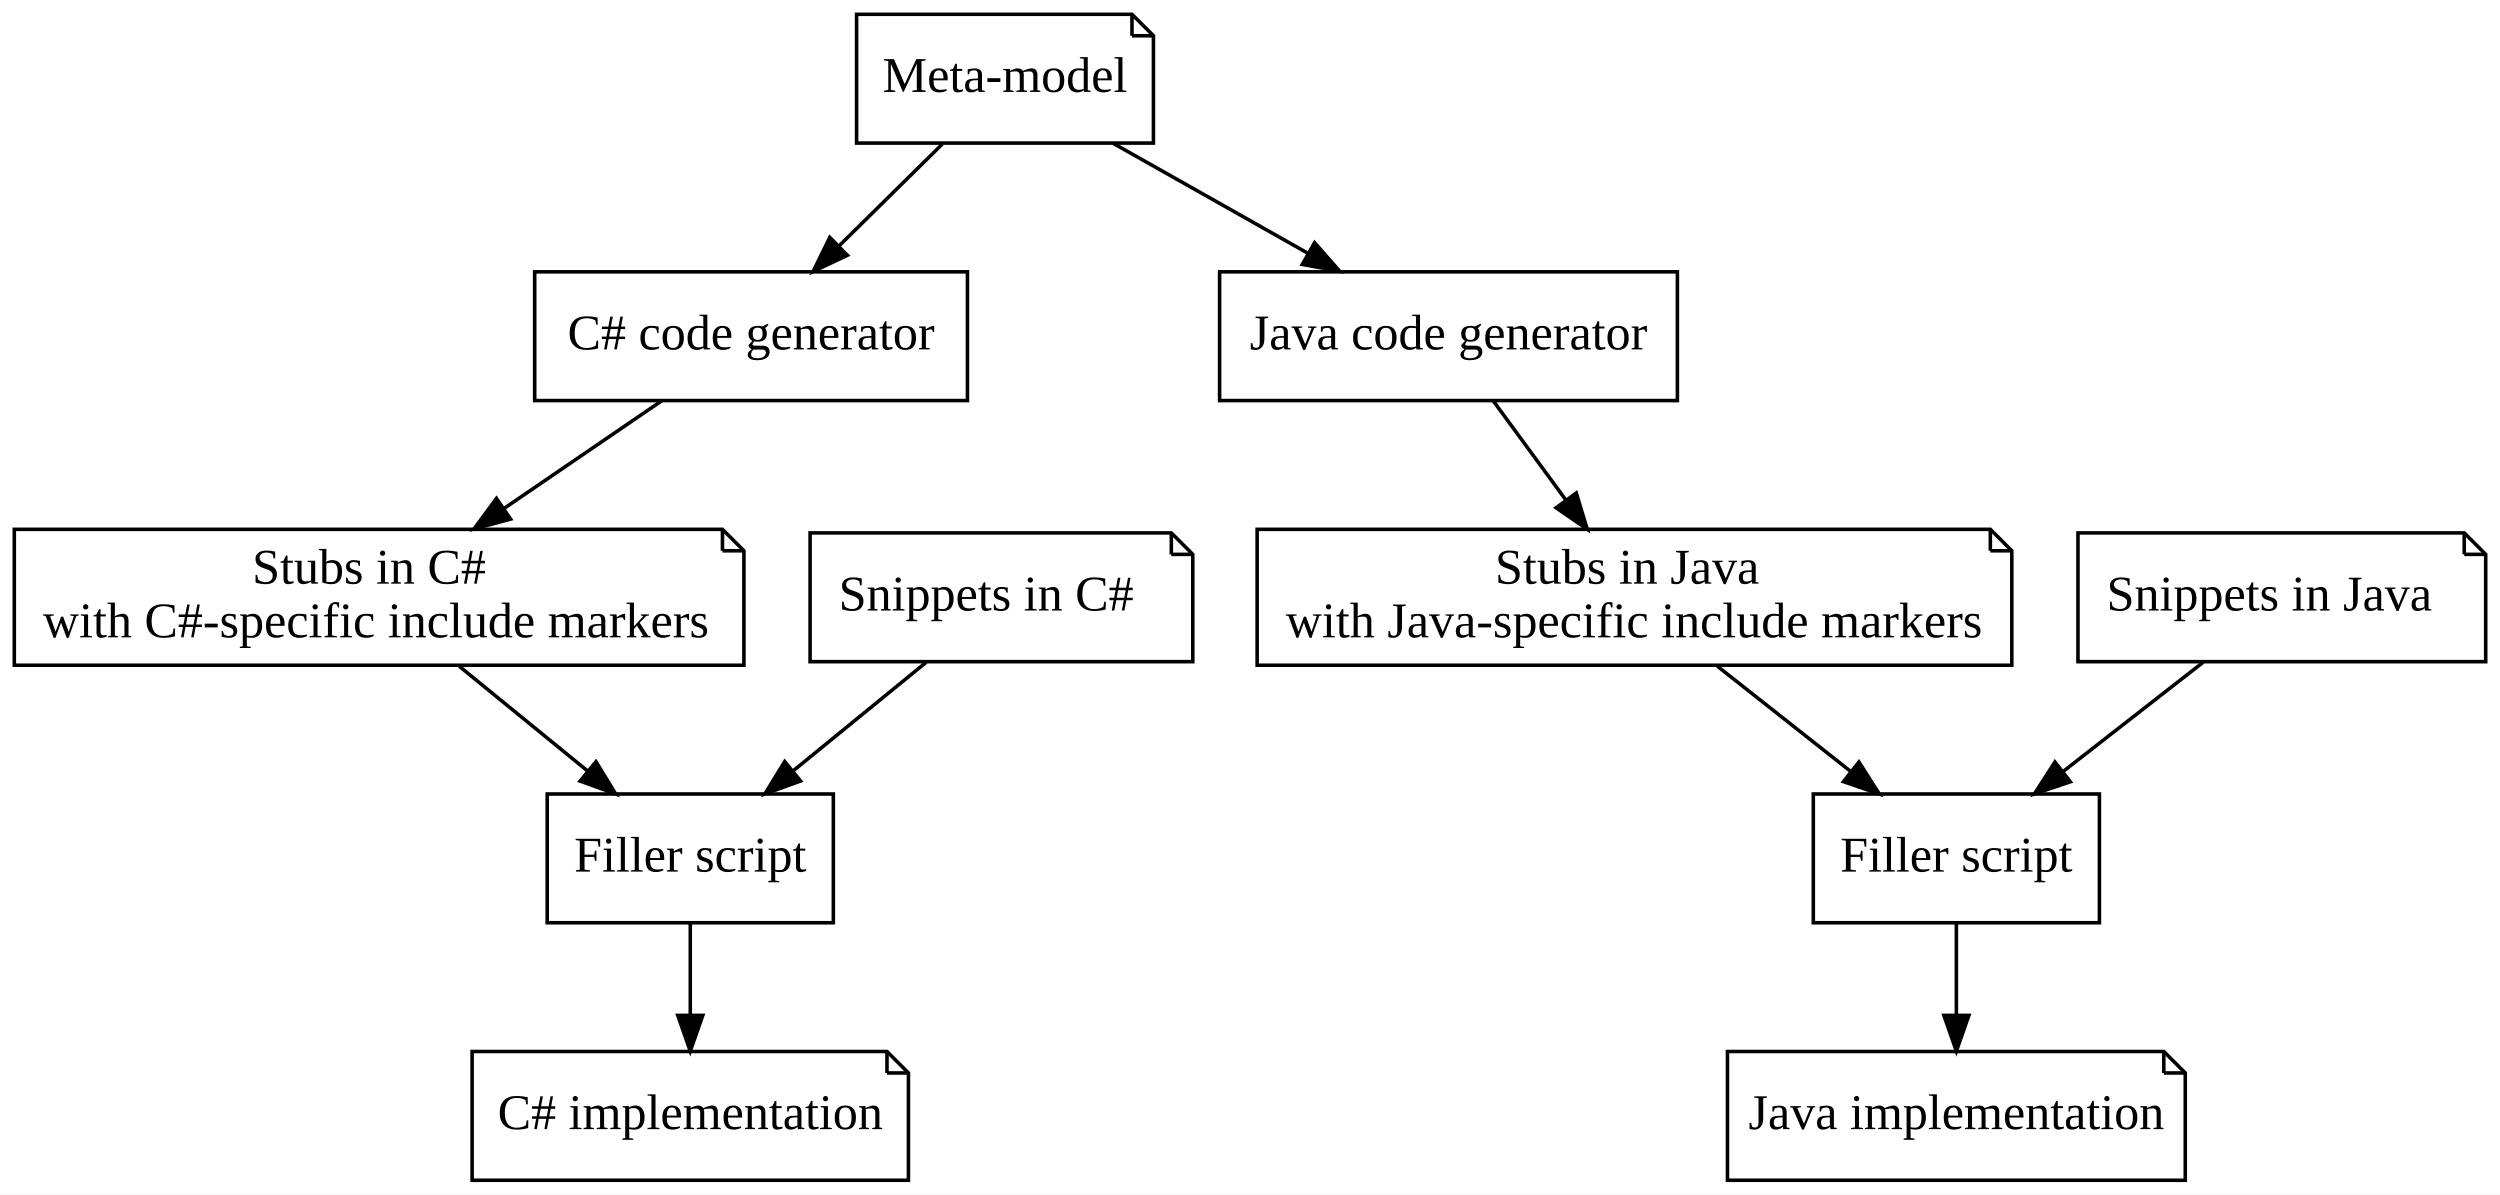
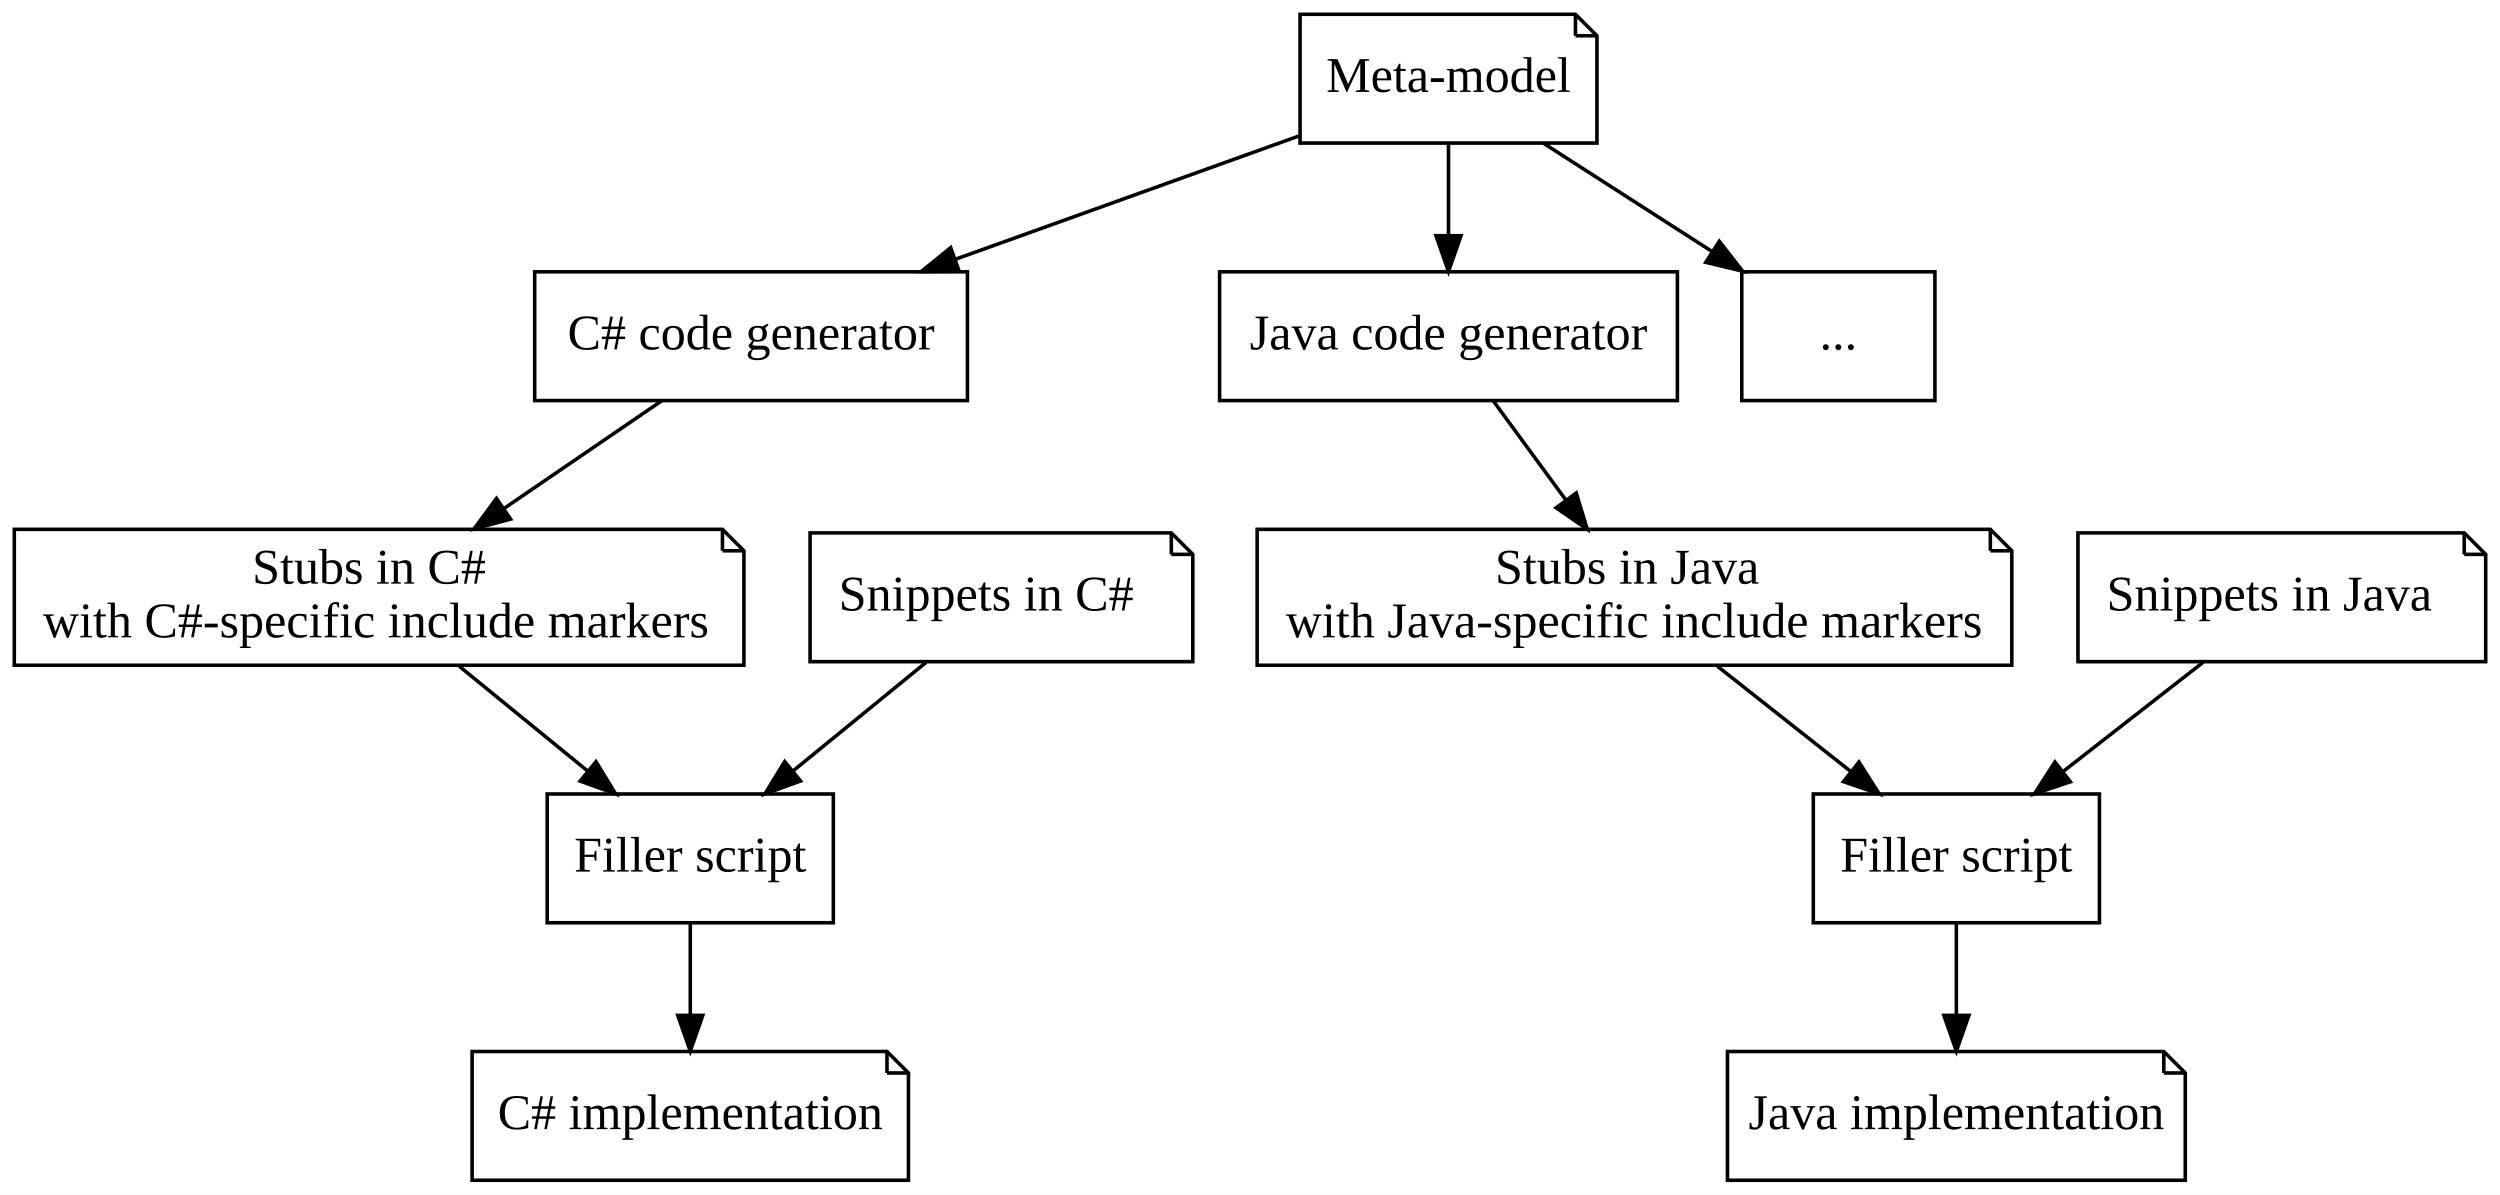
<svg xmlns="http://www.w3.org/2000/svg" width="699pt" height="334pt" viewBox="0.00 0.00 699.00 334.00">
  <g id="graph0" class="graph" transform="scale(1 1) rotate(0) translate(4 330)">
    <polygon fill="white" stroke="transparent" points="-4,4 -4,-330 695,-330 695,4 -4,4" />
    <g id="node1" class="node">
-       <polygon fill="none" stroke="black" points="312.5,-326 235.5,-326 235.5,-290 318.5,-290 318.5,-320 312.5,-326" />
-       <polyline fill="none" stroke="black" points="312.5,-326 312.5,-320 " />
-       <polyline fill="none" stroke="black" points="318.5,-320 312.5,-320 " />
-       <text text-anchor="middle" x="277" y="-304.3" font-family="Times New Roman,serif" font-size="14.00">Meta-model</text>
+       <polygon fill="none" stroke="black" points="436.5,-326 359.5,-326 359.5,-290 442.5,-290 442.5,-320 436.5,-326" />
+       <polyline fill="none" stroke="black" points="436.5,-326 436.5,-320 " />
+       <polyline fill="none" stroke="black" points="442.5,-320 436.5,-320 " />
+       <text text-anchor="middle" x="401" y="-304.3" font-family="Times New Roman,serif" font-size="14.00">Meta-model</text>
    </g>
    <g id="node2" class="node">
      <polygon fill="none" stroke="black" points="266.5,-254 145.5,-254 145.5,-218 266.5,-218 266.5,-254" />
      <text text-anchor="middle" x="206" y="-232.3" font-family="Times New Roman,serif" font-size="14.00">C# code generator</text>
    </g>
    <g id="edge1" class="edge">
-       <path fill="none" stroke="black" d="M259.45,-289.7C250.77,-281.14 240.14,-270.66 230.65,-261.3" />
-       <polygon fill="black" stroke="black" points="232.93,-258.63 223.35,-254.1 228.01,-263.62 232.93,-258.63" />
+       <path fill="none" stroke="black" d="M359.17,-291.98C331.2,-281.94 294.03,-268.6 263.32,-257.58" />
+       <polygon fill="black" stroke="black" points="264.18,-254.17 253.59,-254.08 261.82,-260.76 264.18,-254.17" />
    </g>
    <g id="node7" class="node">
      <polygon fill="none" stroke="black" points="465,-254 337,-254 337,-218 465,-218 465,-254" />
      <text text-anchor="middle" x="401" y="-232.3" font-family="Times New Roman,serif" font-size="14.00">Java code generator</text>
    </g>
    <g id="edge6" class="edge">
-       <path fill="none" stroke="black" d="M307.33,-289.88C323.7,-280.64 344.08,-269.13 361.65,-259.21" />
-       <polygon fill="black" stroke="black" points="363.56,-262.15 370.55,-254.19 360.12,-256.06 363.56,-262.15" />
+       <path fill="none" stroke="black" d="M401,-289.7C401,-281.98 401,-272.71 401,-264.11" />
+       <polygon fill="black" stroke="black" points="404.5,-264.1 401,-254.1 397.5,-264.1 404.5,-264.1" />
+     </g>
+     <g id="node12" class="node">
+       <polygon fill="none" stroke="black" points="537,-254 483,-254 483,-218 537,-218 537,-254" />
+       <text text-anchor="middle" x="510" y="-232.3" font-family="Times New Roman,serif" font-size="14.00">...</text>
+     </g>
+     <g id="edge11" class="edge">
+       <path fill="none" stroke="black" d="M427.66,-289.88C441.78,-280.81 459.31,-269.55 474.56,-259.76" />
+       <polygon fill="black" stroke="black" points="476.71,-262.54 483.23,-254.19 472.93,-256.65 476.71,-262.54" />
    </g>
    <g id="node3" class="node">
      <polygon fill="none" stroke="black" points="198,-182 0,-182 0,-144 204,-144 204,-176 198,-182" />
      <polyline fill="none" stroke="black" points="198,-182 198,-176 " />
      <polyline fill="none" stroke="black" points="204,-176 198,-176 " />
      <text text-anchor="start" x="66.5" y="-166.8" font-family="Times New Roman,serif" font-size="14.00"> Stubs in C#</text>
      <text text-anchor="start" x="8" y="-151.8" font-family="Times New Roman,serif" font-size="14.00">with C#-specific include markers </text>
    </g>
    <g id="edge2" class="edge">
      <path fill="none" stroke="black" d="M181.09,-217.99C167.83,-208.94 151.3,-197.66 136.8,-187.75" />
      <polygon fill="black" stroke="black" points="138.76,-184.86 128.53,-182.11 134.81,-190.64 138.76,-184.86" />
    </g>
    <g id="node5" class="node">
      <polygon fill="none" stroke="black" points="229,-108 149,-108 149,-72 229,-72 229,-108" />
      <text text-anchor="middle" x="189" y="-86.3" font-family="Times New Roman,serif" font-size="14.00">Filler script</text>
    </g>
    <g id="edge3" class="edge">
      <path fill="none" stroke="black" d="M124.4,-143.72C135.37,-134.77 148.69,-123.9 160.38,-114.36" />
      <polygon fill="black" stroke="black" points="162.63,-117.04 168.16,-108 158.2,-111.61 162.63,-117.04" />
    </g>
    <g id="node4" class="node">
      <polygon fill="none" stroke="black" points="323.5,-181 222.5,-181 222.5,-145 329.5,-145 329.5,-175 323.5,-181" />
      <polyline fill="none" stroke="black" points="323.5,-181 323.5,-175 " />
      <polyline fill="none" stroke="black" points="329.5,-175 323.5,-175 " />
      <text text-anchor="start" x="230.5" y="-159.3" font-family="Times New Roman,serif" font-size="14.00"> Snippets in C# </text>
    </g>
    <g id="edge4" class="edge">
      <path fill="none" stroke="black" d="M254.94,-144.81C243.83,-135.74 230.02,-124.48 217.92,-114.6" />
      <polygon fill="black" stroke="black" points="219.83,-111.64 209.87,-108.03 215.4,-117.06 219.83,-111.64" />
    </g>
    <g id="node6" class="node">
      <polygon fill="none" stroke="black" points="244,-36 128,-36 128,0 250,0 250,-30 244,-36" />
      <polyline fill="none" stroke="black" points="244,-36 244,-30 " />
      <polyline fill="none" stroke="black" points="250,-30 244,-30 " />
      <text text-anchor="middle" x="189" y="-14.3" font-family="Times New Roman,serif" font-size="14.00">C# implementation</text>
    </g>
    <g id="edge5" class="edge">
      <path fill="none" stroke="black" d="M189,-71.7C189,-63.98 189,-54.71 189,-46.11" />
      <polygon fill="black" stroke="black" points="192.5,-46.1 189,-36.1 185.5,-46.1 192.5,-46.1" />
    </g>
    <g id="node8" class="node">
      <polygon fill="none" stroke="black" points="552.5,-182 347.5,-182 347.5,-144 558.5,-144 558.5,-176 552.5,-182" />
      <polyline fill="none" stroke="black" points="552.5,-182 552.5,-176 " />
      <polyline fill="none" stroke="black" points="558.5,-176 552.5,-176 " />
      <text text-anchor="start" x="414" y="-166.8" font-family="Times New Roman,serif" font-size="14.00"> Stubs in Java</text>
      <text text-anchor="start" x="355.5" y="-151.8" font-family="Times New Roman,serif" font-size="14.00">with Java-specific include markers </text>
    </g>
    <g id="edge7" class="edge">
      <path fill="none" stroke="black" d="M413.59,-217.81C419.66,-209.52 427.08,-199.39 433.84,-190.16" />
      <polygon fill="black" stroke="black" points="436.72,-192.16 439.8,-182.02 431.07,-188.02 436.72,-192.16" />
    </g>
    <g id="node10" class="node">
      <polygon fill="none" stroke="black" points="583,-108 503,-108 503,-72 583,-72 583,-108" />
      <text text-anchor="middle" x="543" y="-86.3" font-family="Times New Roman,serif" font-size="14.00">Filler script</text>
    </g>
    <g id="edge8" class="edge">
      <path fill="none" stroke="black" d="M476.18,-143.72C487.52,-134.77 501.3,-123.9 513.39,-114.36" />
      <polygon fill="black" stroke="black" points="515.76,-116.94 521.45,-108 511.43,-111.45 515.76,-116.94" />
    </g>
    <g id="node9" class="node">
      <polygon fill="none" stroke="black" points="685,-181 577,-181 577,-145 691,-145 691,-175 685,-181" />
      <polyline fill="none" stroke="black" points="685,-181 685,-175 " />
      <polyline fill="none" stroke="black" points="691,-175 685,-175 " />
      <text text-anchor="start" x="585" y="-159.3" font-family="Times New Roman,serif" font-size="14.00"> Snippets in Java </text>
    </g>
    <g id="edge9" class="edge">
      <path fill="none" stroke="black" d="M611.97,-144.81C600.23,-135.66 585.63,-124.26 572.88,-114.32" />
      <polygon fill="black" stroke="black" points="574.86,-111.42 564.83,-108.03 570.56,-116.94 574.86,-111.42" />
    </g>
    <g id="node11" class="node">
      <polygon fill="none" stroke="black" points="601,-36 479,-36 479,0 607,0 607,-30 601,-36" />
      <polyline fill="none" stroke="black" points="601,-36 601,-30 " />
      <polyline fill="none" stroke="black" points="607,-30 601,-30 " />
      <text text-anchor="middle" x="543" y="-14.3" font-family="Times New Roman,serif" font-size="14.00">Java implementation</text>
    </g>
    <g id="edge10" class="edge">
      <path fill="none" stroke="black" d="M543,-71.7C543,-63.98 543,-54.71 543,-46.11" />
      <polygon fill="black" stroke="black" points="546.5,-46.1 543,-36.1 539.5,-46.1 546.5,-46.1" />
    </g>
  </g>
</svg>
